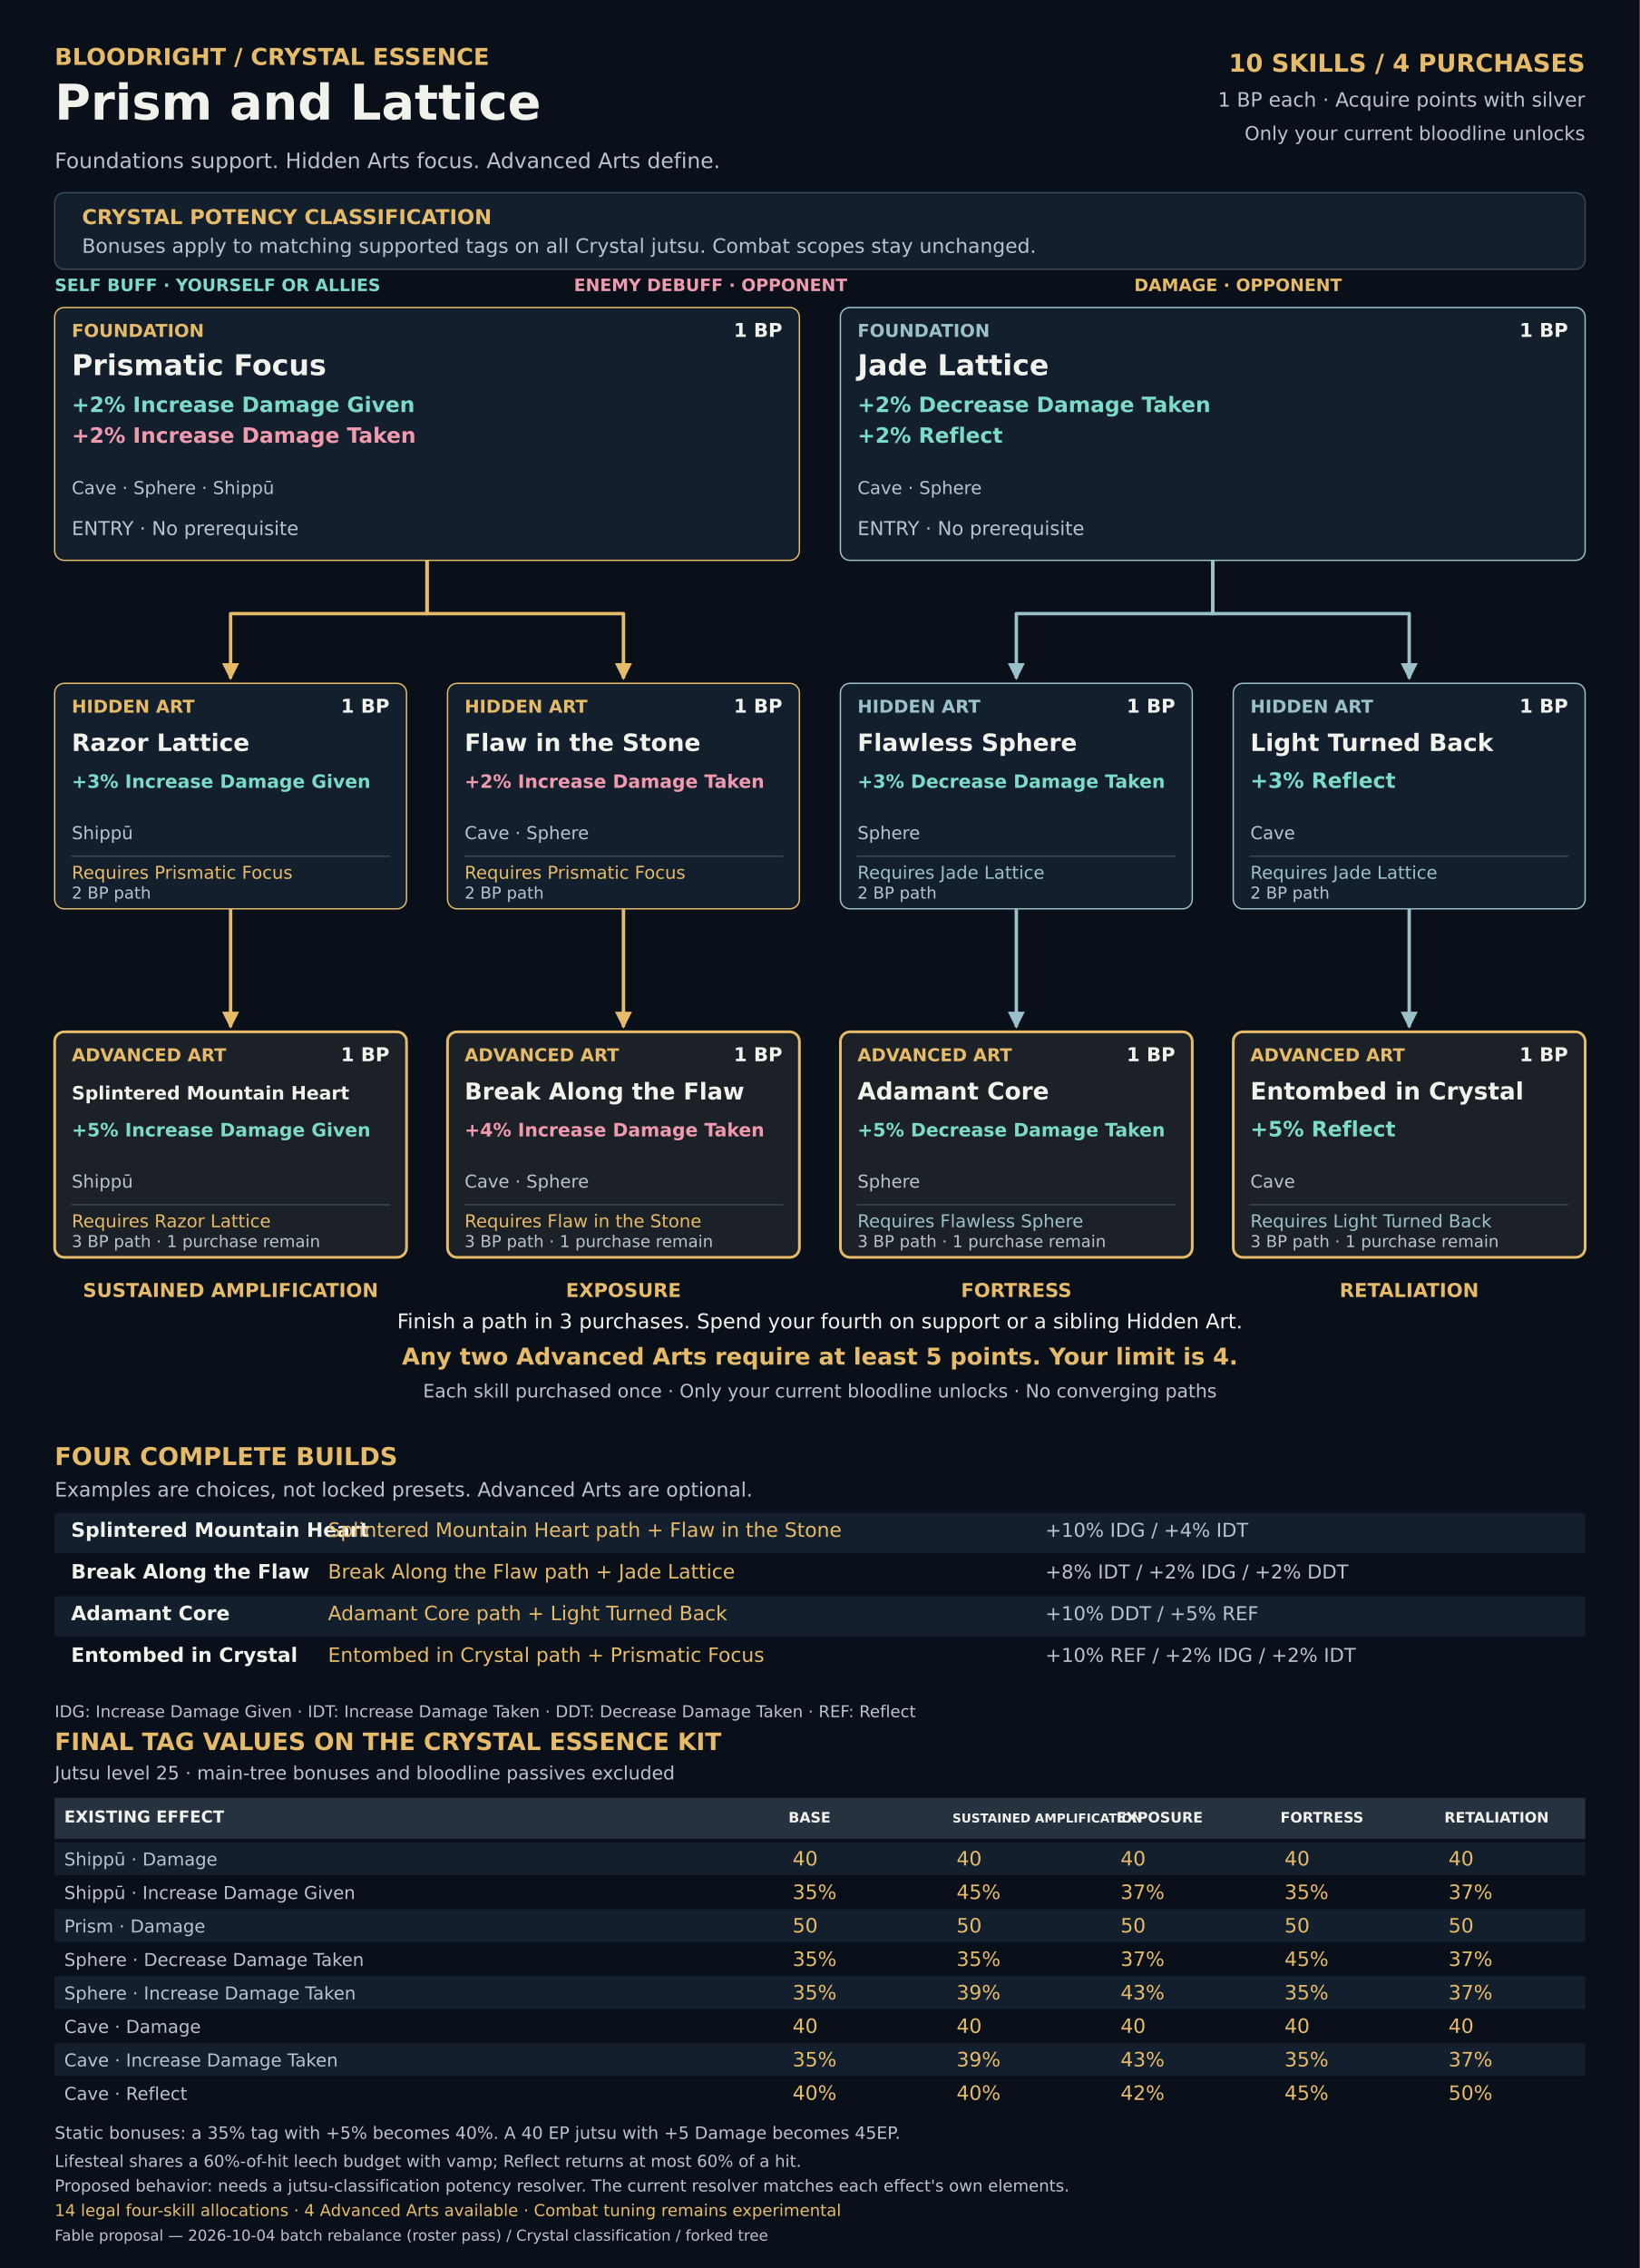
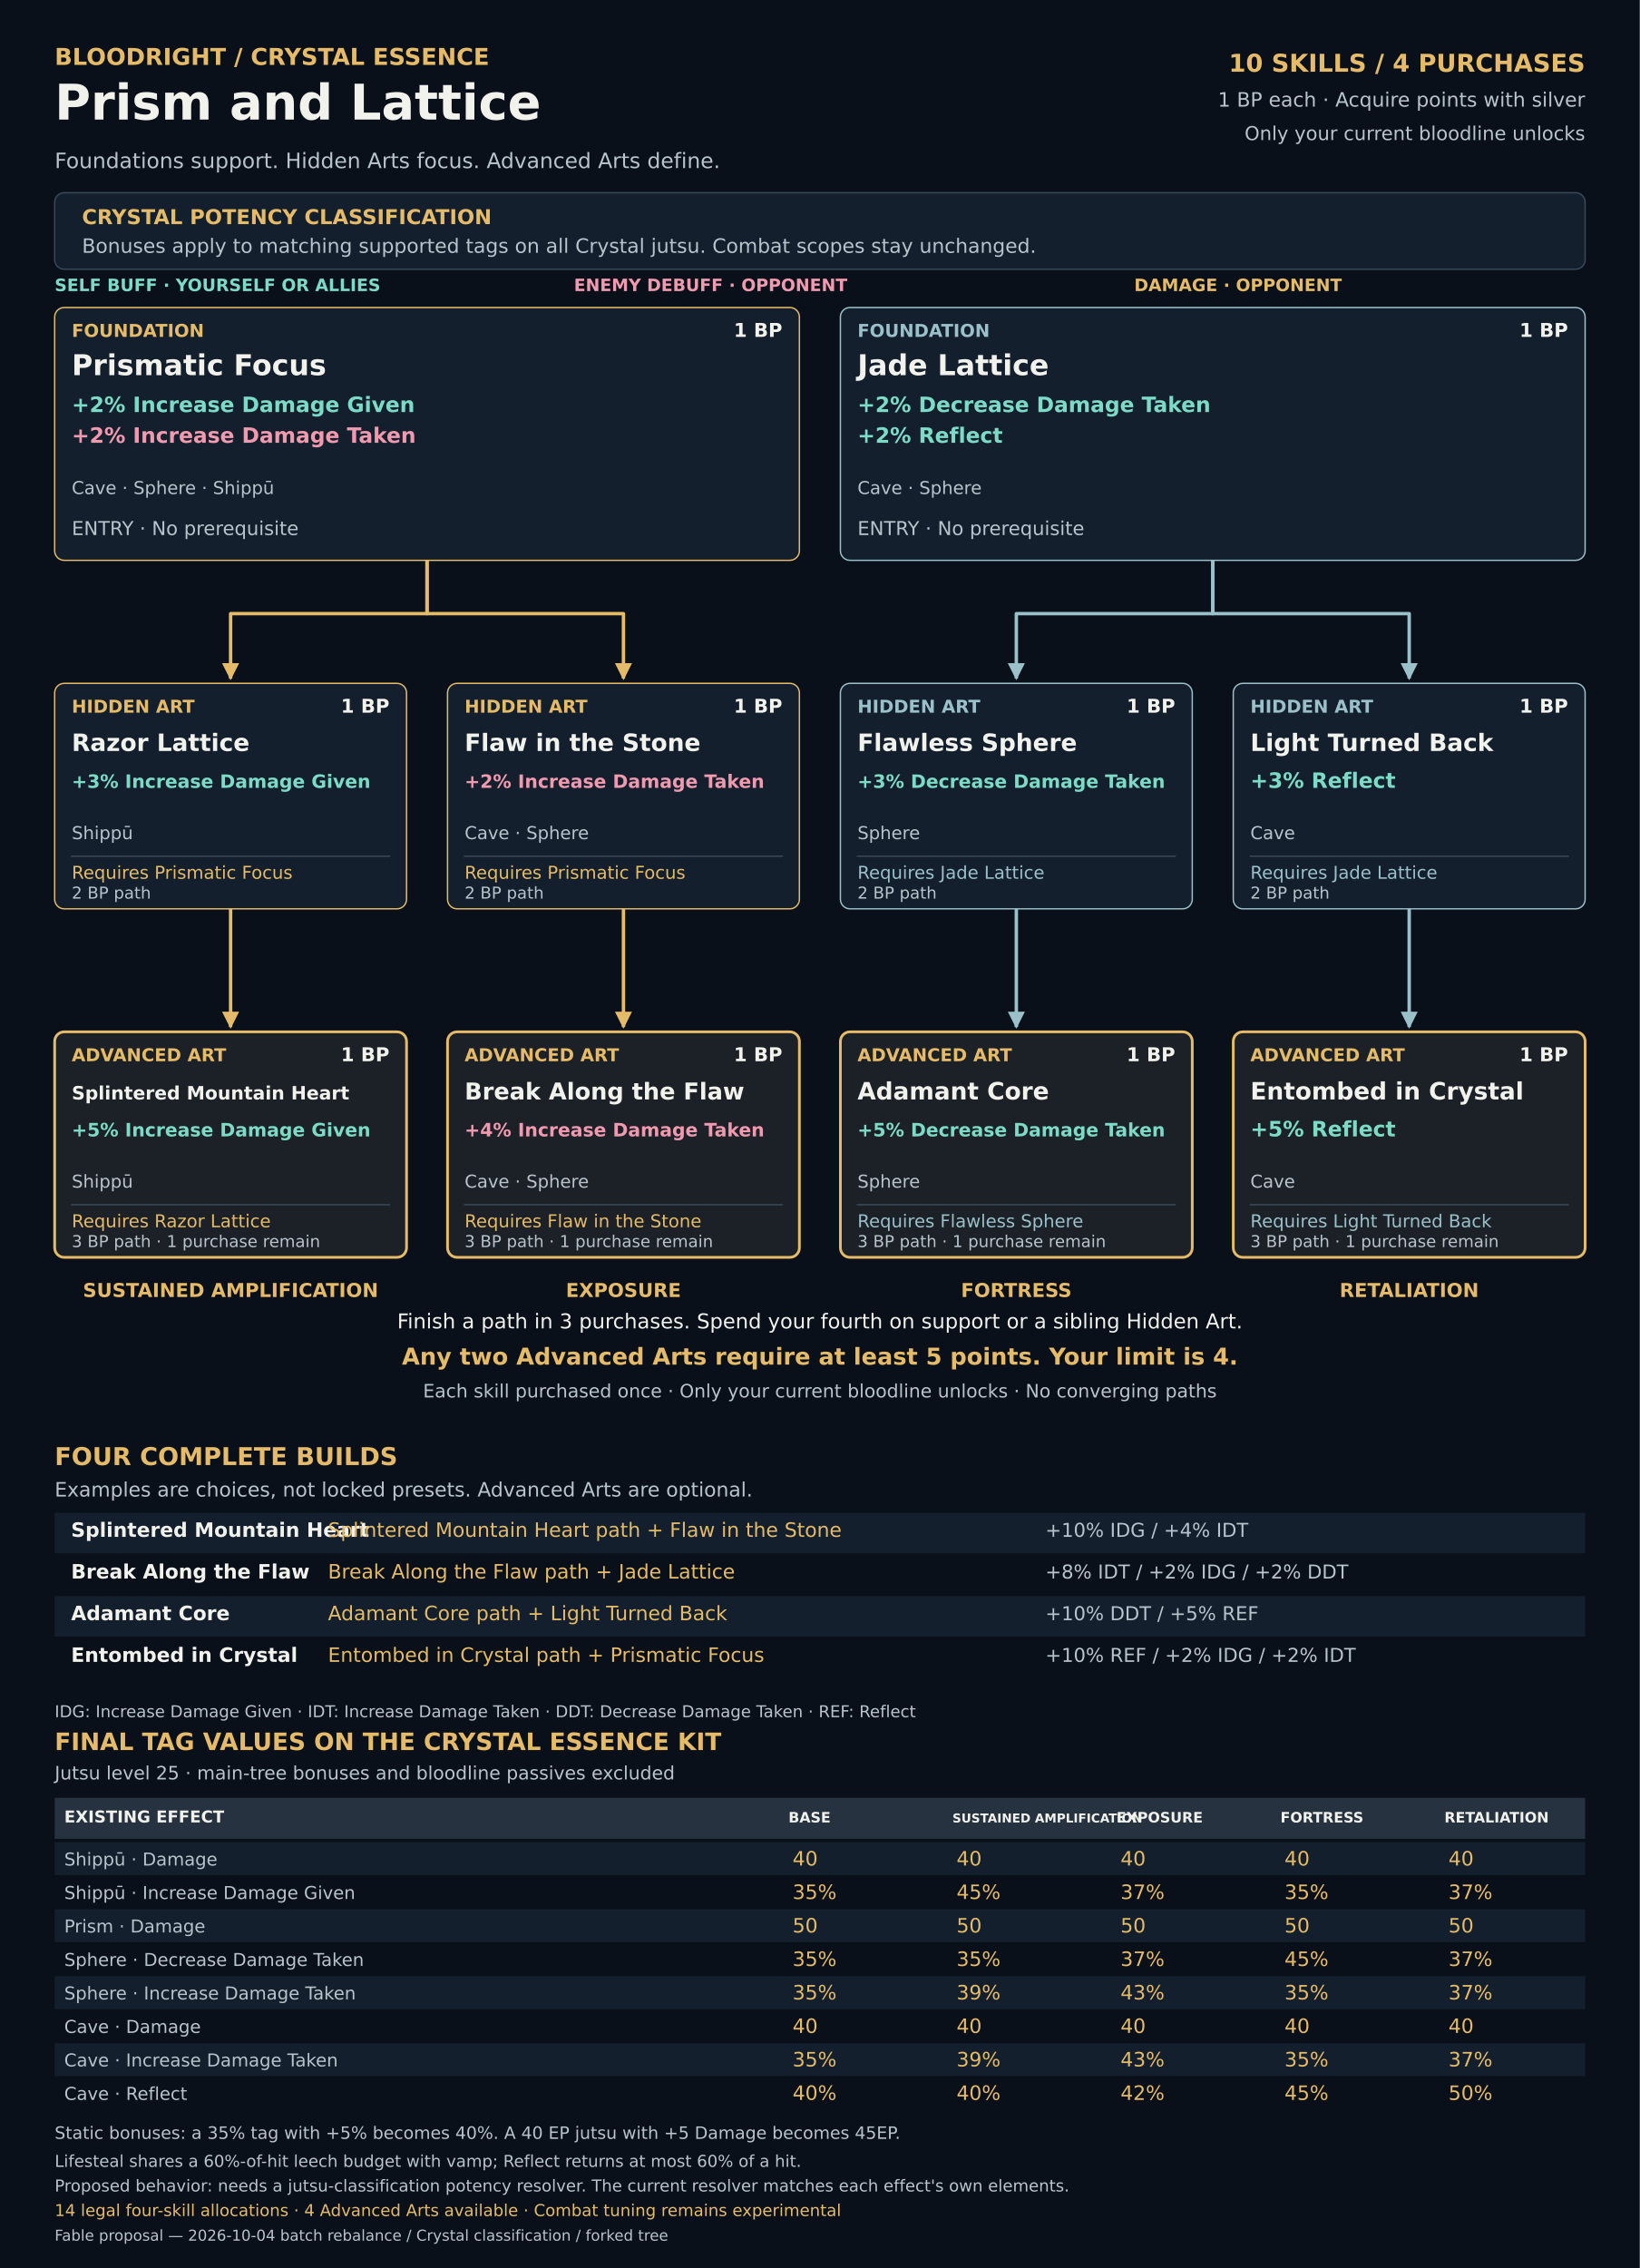
<svg xmlns="http://www.w3.org/2000/svg" width="2400" height="3319" viewBox="0 0 2400 3319" role="img" aria-labelledby="title desc">
  <defs>
    <marker id="arrow-0" viewBox="0 0 10 10" refX="9" refY="5" markerWidth="5" markerHeight="5" orient="auto">
      <path d="M0 0L10 5L0 10Z" fill="#e5bb69" />
    </marker>
    <marker id="arrow-1" viewBox="0 0 10 10" refX="9" refY="5" markerWidth="5" markerHeight="5" orient="auto">
      <path d="M0 0L10 5L0 10Z" fill="#9ac1ca" />
    </marker>
    <marker id="arrow-2" viewBox="0 0 10 10" refX="9" refY="5" markerWidth="5" markerHeight="5" orient="auto">
      <path d="M0 0L10 5L0 10Z" fill="#b8d98d" />
    </marker>
    <marker id="arrow-3" viewBox="0 0 10 10" refX="9" refY="5" markerWidth="5" markerHeight="5" orient="auto">
      <path d="M0 0L10 5L0 10Z" fill="#d9a6e0" />
    </marker>
  </defs>
  <g font-family="DejaVu Sans, sans-serif">
    <rect x="0" y="0" width="2400" height="3319" rx="0" fill="#0a101a" />
    <text x="80" y="95" font-size="34" font-weight="700" fill="#e5bb69" text-anchor="start">BLOODRIGHT / CRYSTAL ESSENCE</text>
    <text x="80" y="175" font-size="72" font-weight="700" fill="#f2f2ed" text-anchor="start">Prism and Lattice</text>
    <text x="80" y="246" font-size="31" font-weight="400" fill="#b8c4cc" text-anchor="start">Foundations support. Hidden Arts focus. Advanced Arts define.</text>
    <text x="2320" y="105" font-size="36" font-weight="700" fill="#e5bb69" text-anchor="end">10 SKILLS  /  4 PURCHASES</text>
    <text x="2320" y="156" font-size="29" font-weight="400" fill="#b8c4cc" text-anchor="end">1 BP each · Acquire points with silver</text>
    <text x="2320" y="205" font-size="28" font-weight="400" fill="#b8c4cc" text-anchor="end">Only your current bloodline unlocks</text>
    <rect x="80" y="282" width="2240" height="112" rx="14" fill="#131f2c" stroke="#394858" stroke-width="2" />
    <text x="120" y="328" font-size="30" font-weight="700" fill="#e5bb69" text-anchor="start">CRYSTAL POTENCY CLASSIFICATION</text>
    <text x="120" y="370" font-size="29" font-weight="400" fill="#b8c4cc" text-anchor="start">Bonuses apply to matching supported tags on all Crystal jutsu. Combat scopes stay unchanged.</text>
    <text x="80" y="426" font-size="25" font-weight="700" fill="#7cdbc7" text-anchor="start">SELF BUFF · YOURSELF OR ALLIES</text>
    <text x="840" y="426" font-size="25" font-weight="700" fill="#f09aaf" text-anchor="start">ENEMY DEBUFF · OPPONENT</text>
    <text x="1660" y="426" font-size="25" font-weight="700" fill="#e5bb69" text-anchor="start">DAMAGE · OPPONENT</text>
    <path id="edge-02-03" data-from="02" data-to="03" d="M337.5 1330 V1503" fill="none" stroke="#e5bb69" stroke-width="5" stroke-linejoin="round" marker-end="url(#arrow-0)" />
    <path id="edge-04-05" data-from="04" data-to="05" d="M912.5 1330 V1503" fill="none" stroke="#e5bb69" stroke-width="5" stroke-linejoin="round" marker-end="url(#arrow-0)" />
    <path id="edge-01-02" data-from="01" data-to="02" d="M625 820 V898 H337.5 V993" fill="none" stroke="#e5bb69" stroke-width="5" stroke-linejoin="round" marker-end="url(#arrow-0)" />
    <path id="edge-01-04" data-from="01" data-to="04" d="M625 820 V898 H912.5 V993" fill="none" stroke="#e5bb69" stroke-width="5" stroke-linejoin="round" marker-end="url(#arrow-0)" />
    <path id="edge-07-08" data-from="07" data-to="08" d="M1487.5 1330 V1503" fill="none" stroke="#9ac1ca" stroke-width="5" stroke-linejoin="round" marker-end="url(#arrow-1)" />
    <path id="edge-09-10" data-from="09" data-to="10" d="M2062.5 1330 V1503" fill="none" stroke="#9ac1ca" stroke-width="5" stroke-linejoin="round" marker-end="url(#arrow-1)" />
    <path id="edge-06-07" data-from="06" data-to="07" d="M1775 820 V898 H1487.5 V993" fill="none" stroke="#9ac1ca" stroke-width="5" stroke-linejoin="round" marker-end="url(#arrow-1)" />
    <path id="edge-06-09" data-from="06" data-to="09" d="M1775 820 V898 H2062.5 V993" fill="none" stroke="#9ac1ca" stroke-width="5" stroke-linejoin="round" marker-end="url(#arrow-1)" />
    <g id="node-01" data-cost="1" data-prerequisites="" data-potency-classification="Crystal">
      <rect x="80" y="450" width="1090" height="370" rx="14" fill="#131f2c" stroke="#e5bb69" stroke-width="2" />
      <text x="105.0" y="493" font-size="26" font-weight="700" fill="#e5bb69" text-anchor="start">FOUNDATION</text>
      <text x="1145.0" y="493" font-size="28" font-weight="700" fill="#f2f2ed" text-anchor="end">1 BP</text>
      <text x="105.0" y="549" font-size="42" font-weight="700" fill="#f2f2ed" text-anchor="start">Prismatic Focus</text>
      <text x="105.0" y="603" font-size="31" font-weight="700" fill="#7cdbc7" text-anchor="start">+2% Increase Damage Given</text>
      <text x="105.0" y="648" font-size="31" font-weight="700" fill="#f09aaf" text-anchor="start">+2% Increase Damage Taken</text>
      <text x="105.0" y="723" font-size="26" font-weight="400" fill="#b8c4cc" text-anchor="start">Cave · Sphere · Shippū</text>
      <text x="105.0" y="783" font-size="28" font-weight="400" fill="#b8c4cc" text-anchor="start">ENTRY · No prerequisite</text>
    </g>
    <g id="node-06" data-cost="1" data-prerequisites="" data-potency-classification="Crystal">
      <rect x="1230" y="450" width="1090" height="370" rx="14" fill="#131f2c" stroke="#9ac1ca" stroke-width="2" />
      <text x="1255.0" y="493" font-size="26" font-weight="700" fill="#9ac1ca" text-anchor="start">FOUNDATION</text>
      <text x="2295.0" y="493" font-size="28" font-weight="700" fill="#f2f2ed" text-anchor="end">1 BP</text>
      <text x="1255.0" y="549" font-size="42" font-weight="700" fill="#f2f2ed" text-anchor="start">Jade Lattice</text>
      <text x="1255.0" y="603" font-size="31" font-weight="700" fill="#7cdbc7" text-anchor="start">+2% Decrease Damage Taken</text>
      <text x="1255.0" y="648" font-size="31" font-weight="700" fill="#7cdbc7" text-anchor="start">+2% Reflect</text>
      <text x="1255.0" y="723" font-size="26" font-weight="400" fill="#b8c4cc" text-anchor="start">Cave · Sphere</text>
      <text x="1255.0" y="783" font-size="28" font-weight="400" fill="#b8c4cc" text-anchor="start">ENTRY · No prerequisite</text>
    </g>
    <g id="node-02" data-cost="1" data-prerequisites="01" data-potency-classification="Crystal">
      <rect x="80" y="1000" width="515" height="330" rx="14" fill="#131f2c" stroke="#e5bb69" stroke-width="2" />
      <text x="105.0" y="1043" font-size="26" font-weight="700" fill="#e5bb69" text-anchor="start">HIDDEN ART</text>
      <text x="570.0" y="1043" font-size="28" font-weight="700" fill="#f2f2ed" text-anchor="end">1 BP</text>
      <text x="105.0" y="1099" font-size="35" font-weight="700" fill="#f2f2ed" text-anchor="start">Razor Lattice</text>
      <text x="105.0" y="1153" font-size="27" font-weight="700" fill="#7cdbc7" text-anchor="start">+3% Increase Damage Given</text>
      <text x="105.0" y="1228" font-size="26" font-weight="400" fill="#b8c4cc" text-anchor="start">Shippū</text>
      <path d="M104 1253 L571 1253" fill="none" stroke="#394858" stroke-width="2" />
      <text x="105.0" y="1286" font-size="26" font-weight="400" fill="#e5bb69" text-anchor="start">Requires Prismatic Focus</text>
      <text x="105.0" y="1315" font-size="24" font-weight="400" fill="#b8c4cc" text-anchor="start">2 BP path</text>
    </g>
    <g id="node-04" data-cost="1" data-prerequisites="01" data-potency-classification="Crystal">
      <rect x="655" y="1000" width="515" height="330" rx="14" fill="#131f2c" stroke="#e5bb69" stroke-width="2" />
      <text x="680.0" y="1043" font-size="26" font-weight="700" fill="#e5bb69" text-anchor="start">HIDDEN ART</text>
      <text x="1145.0" y="1043" font-size="28" font-weight="700" fill="#f2f2ed" text-anchor="end">1 BP</text>
      <text x="680.0" y="1099" font-size="35" font-weight="700" fill="#f2f2ed" text-anchor="start">Flaw in the Stone</text>
      <text x="680.0" y="1153" font-size="27" font-weight="700" fill="#f09aaf" text-anchor="start">+2% Increase Damage Taken</text>
      <text x="680.0" y="1228" font-size="26" font-weight="400" fill="#b8c4cc" text-anchor="start">Cave · Sphere</text>
      <path d="M679 1253 L1146 1253" fill="none" stroke="#394858" stroke-width="2" />
      <text x="680.0" y="1286" font-size="26" font-weight="400" fill="#e5bb69" text-anchor="start">Requires Prismatic Focus</text>
      <text x="680.0" y="1315" font-size="24" font-weight="400" fill="#b8c4cc" text-anchor="start">2 BP path</text>
    </g>
    <g id="node-07" data-cost="1" data-prerequisites="06" data-potency-classification="Crystal">
      <rect x="1230" y="1000" width="515" height="330" rx="14" fill="#131f2c" stroke="#9ac1ca" stroke-width="2" />
      <text x="1255.0" y="1043" font-size="26" font-weight="700" fill="#9ac1ca" text-anchor="start">HIDDEN ART</text>
      <text x="1720.0" y="1043" font-size="28" font-weight="700" fill="#f2f2ed" text-anchor="end">1 BP</text>
      <text x="1255.0" y="1099" font-size="35" font-weight="700" fill="#f2f2ed" text-anchor="start">Flawless Sphere</text>
      <text x="1255.0" y="1153" font-size="27" font-weight="700" fill="#7cdbc7" text-anchor="start">+3% Decrease Damage Taken</text>
      <text x="1255.0" y="1228" font-size="26" font-weight="400" fill="#b8c4cc" text-anchor="start">Sphere</text>
      <path d="M1254 1253 L1721 1253" fill="none" stroke="#394858" stroke-width="2" />
      <text x="1255.0" y="1286" font-size="26" font-weight="400" fill="#9ac1ca" text-anchor="start">Requires Jade Lattice</text>
      <text x="1255.0" y="1315" font-size="24" font-weight="400" fill="#b8c4cc" text-anchor="start">2 BP path</text>
    </g>
    <g id="node-09" data-cost="1" data-prerequisites="06" data-potency-classification="Crystal">
      <rect x="1805" y="1000" width="515" height="330" rx="14" fill="#131f2c" stroke="#9ac1ca" stroke-width="2" />
      <text x="1830.0" y="1043" font-size="26" font-weight="700" fill="#9ac1ca" text-anchor="start">HIDDEN ART</text>
      <text x="2295.0" y="1043" font-size="28" font-weight="700" fill="#f2f2ed" text-anchor="end">1 BP</text>
      <text x="1830.0" y="1099" font-size="35" font-weight="700" fill="#f2f2ed" text-anchor="start">Light Turned Back</text>
      <text x="1830.0" y="1153" font-size="31" font-weight="700" fill="#7cdbc7" text-anchor="start">+3% Reflect</text>
      <text x="1830.0" y="1228" font-size="26" font-weight="400" fill="#b8c4cc" text-anchor="start">Cave</text>
      <path d="M1829 1253 L2296 1253" fill="none" stroke="#394858" stroke-width="2" />
      <text x="1830.0" y="1286" font-size="26" font-weight="400" fill="#9ac1ca" text-anchor="start">Requires Jade Lattice</text>
      <text x="1830.0" y="1315" font-size="24" font-weight="400" fill="#b8c4cc" text-anchor="start">2 BP path</text>
    </g>
    <g id="node-03" data-cost="1" data-prerequisites="02" data-potency-classification="Crystal">
      <rect x="80" y="1510" width="515" height="330" rx="14" fill="#1c2027" stroke="#e5bb69" stroke-width="4" />
      <text x="105.0" y="1553" font-size="26" font-weight="700" fill="#e5bb69" text-anchor="start">ADVANCED ART</text>
      <text x="570.0" y="1553" font-size="28" font-weight="700" fill="#f2f2ed" text-anchor="end">1 BP</text>
      <text x="105.0" y="1609" font-size="27" font-weight="700" fill="#f2f2ed" text-anchor="start">Splintered Mountain Heart</text>
      <text x="105.0" y="1663" font-size="27" font-weight="700" fill="#7cdbc7" text-anchor="start">+5% Increase Damage Given</text>
      <text x="105.0" y="1738" font-size="26" font-weight="400" fill="#b8c4cc" text-anchor="start">Shippū</text>
      <path d="M104 1763 L571 1763" fill="none" stroke="#394858" stroke-width="2" />
      <text x="105.0" y="1796" font-size="26" font-weight="400" fill="#e5bb69" text-anchor="start">Requires Razor Lattice</text>
      <text x="105.0" y="1825" font-size="24" font-weight="400" fill="#b8c4cc" text-anchor="start">3 BP path · 1 purchase remain</text>
    </g>
    <g id="node-05" data-cost="1" data-prerequisites="04" data-potency-classification="Crystal">
      <rect x="655" y="1510" width="515" height="330" rx="14" fill="#1c2027" stroke="#e5bb69" stroke-width="4" />
      <text x="680.0" y="1553" font-size="26" font-weight="700" fill="#e5bb69" text-anchor="start">ADVANCED ART</text>
      <text x="1145.0" y="1553" font-size="28" font-weight="700" fill="#f2f2ed" text-anchor="end">1 BP</text>
      <text x="680.0" y="1609" font-size="34" font-weight="700" fill="#f2f2ed" text-anchor="start">Break Along the Flaw</text>
      <text x="680.0" y="1663" font-size="27" font-weight="700" fill="#f09aaf" text-anchor="start">+4% Increase Damage Taken</text>
      <text x="680.0" y="1738" font-size="26" font-weight="400" fill="#b8c4cc" text-anchor="start">Cave · Sphere</text>
      <path d="M679 1763 L1146 1763" fill="none" stroke="#394858" stroke-width="2" />
      <text x="680.0" y="1796" font-size="26" font-weight="400" fill="#e5bb69" text-anchor="start">Requires Flaw in the Stone</text>
      <text x="680.0" y="1825" font-size="24" font-weight="400" fill="#b8c4cc" text-anchor="start">3 BP path · 1 purchase remain</text>
    </g>
    <g id="node-08" data-cost="1" data-prerequisites="07" data-potency-classification="Crystal">
      <rect x="1230" y="1510" width="515" height="330" rx="14" fill="#1c2027" stroke="#e5bb69" stroke-width="4" />
      <text x="1255.0" y="1553" font-size="26" font-weight="700" fill="#e5bb69" text-anchor="start">ADVANCED ART</text>
      <text x="1720.0" y="1553" font-size="28" font-weight="700" fill="#f2f2ed" text-anchor="end">1 BP</text>
      <text x="1255.0" y="1609" font-size="35" font-weight="700" fill="#f2f2ed" text-anchor="start">Adamant Core</text>
      <text x="1255.0" y="1663" font-size="27" font-weight="700" fill="#7cdbc7" text-anchor="start">+5% Decrease Damage Taken</text>
      <text x="1255.0" y="1738" font-size="26" font-weight="400" fill="#b8c4cc" text-anchor="start">Sphere</text>
      <path d="M1254 1763 L1721 1763" fill="none" stroke="#394858" stroke-width="2" />
      <text x="1255.0" y="1796" font-size="26" font-weight="400" fill="#9ac1ca" text-anchor="start">Requires Flawless Sphere</text>
      <text x="1255.0" y="1825" font-size="24" font-weight="400" fill="#b8c4cc" text-anchor="start">3 BP path · 1 purchase remain</text>
    </g>
    <g id="node-10" data-cost="1" data-prerequisites="09" data-potency-classification="Crystal">
      <rect x="1805" y="1510" width="515" height="330" rx="14" fill="#1c2027" stroke="#e5bb69" stroke-width="4" />
      <text x="1830.0" y="1553" font-size="26" font-weight="700" fill="#e5bb69" text-anchor="start">ADVANCED ART</text>
      <text x="2295.0" y="1553" font-size="28" font-weight="700" fill="#f2f2ed" text-anchor="end">1 BP</text>
      <text x="1830.0" y="1609" font-size="35" font-weight="700" fill="#f2f2ed" text-anchor="start">Entombed in Crystal</text>
      <text x="1830.0" y="1663" font-size="31" font-weight="700" fill="#7cdbc7" text-anchor="start">+5% Reflect</text>
      <text x="1830.0" y="1738" font-size="26" font-weight="400" fill="#b8c4cc" text-anchor="start">Cave</text>
      <path d="M1829 1763 L2296 1763" fill="none" stroke="#394858" stroke-width="2" />
      <text x="1830.0" y="1796" font-size="26" font-weight="400" fill="#9ac1ca" text-anchor="start">Requires Light Turned Back</text>
      <text x="1830.0" y="1825" font-size="24" font-weight="400" fill="#b8c4cc" text-anchor="start">3 BP path · 1 purchase remain</text>
    </g>
    <text x="337.5" y="1898" font-size="28" font-weight="700" fill="#e5bb69" text-anchor="middle">SUSTAINED AMPLIFICATION</text>
    <text x="912.5" y="1898" font-size="28" font-weight="700" fill="#e5bb69" text-anchor="middle">EXPOSURE</text>
    <text x="1487.5" y="1898" font-size="28" font-weight="700" fill="#e5bb69" text-anchor="middle">FORTRESS</text>
    <text x="2062.5" y="1898" font-size="28" font-weight="700" fill="#e5bb69" text-anchor="middle">RETALIATION</text>
    <text x="1200.0" y="1944" font-size="30" font-weight="400" fill="#f2f2ed" text-anchor="middle">Finish a path in 3 purchases. Spend your fourth on support or a sibling Hidden Art.</text>
    <text x="1200.0" y="1997" font-size="34" font-weight="700" fill="#e5bb69" text-anchor="middle">Any two Advanced Arts require at least 5 points. Your limit is 4.</text>
    <text x="1200.0" y="2045" font-size="27" font-weight="400" fill="#b8c4cc" text-anchor="middle">Each skill purchased once · Only your current bloodline unlocks · No converging paths</text>
    <text x="80" y="2144" font-size="36" font-weight="700" fill="#e5bb69" text-anchor="start">FOUR COMPLETE BUILDS</text>
    <text x="80" y="2190" font-size="29" font-weight="400" fill="#b8c4cc" text-anchor="start">Examples are choices, not locked presets. Advanced Arts are optional.</text>
    <rect x="80" y="2214" width="2240" height="59" rx="0" fill="#131f2c" />
    <text x="104" y="2249" font-size="29" font-weight="700" fill="#f2f2ed" text-anchor="start">Splintered Mountain Heart</text>
    <text x="480" y="2249" font-size="29" font-weight="400" fill="#e5bb69" text-anchor="start">Splintered Mountain Heart path + Flaw in the Stone</text>
    <text x="1530" y="2249" font-size="28" font-weight="400" fill="#b8c4cc" text-anchor="start">+10% IDG / +4% IDT</text>
    <rect x="80" y="2275" width="2240" height="59" rx="0" fill="#0a101a" />
    <text x="104" y="2310" font-size="29" font-weight="700" fill="#f2f2ed" text-anchor="start">Break Along the Flaw</text>
    <text x="480" y="2310" font-size="29" font-weight="400" fill="#e5bb69" text-anchor="start">Break Along the Flaw path + Jade Lattice</text>
    <text x="1530" y="2310" font-size="28" font-weight="400" fill="#b8c4cc" text-anchor="start">+8% IDT / +2% IDG / +2% DDT</text>
    <rect x="80" y="2336" width="2240" height="59" rx="0" fill="#131f2c" />
    <text x="104" y="2371" font-size="29" font-weight="700" fill="#f2f2ed" text-anchor="start">Adamant Core</text>
    <text x="480" y="2371" font-size="29" font-weight="400" fill="#e5bb69" text-anchor="start">Adamant Core path + Light Turned Back</text>
    <text x="1530" y="2371" font-size="28" font-weight="400" fill="#b8c4cc" text-anchor="start">+10% DDT / +5% REF</text>
    <rect x="80" y="2397" width="2240" height="59" rx="0" fill="#0a101a" />
    <text x="104" y="2432" font-size="29" font-weight="700" fill="#f2f2ed" text-anchor="start">Entombed in Crystal</text>
    <text x="480" y="2432" font-size="29" font-weight="400" fill="#e5bb69" text-anchor="start">Entombed in Crystal path + Prismatic Focus</text>
    <text x="1530" y="2432" font-size="28" font-weight="400" fill="#b8c4cc" text-anchor="start">+10% REF / +2% IDG / +2% IDT</text>
    <text x="80" y="2513" font-size="24" font-weight="400" fill="#b8c4cc" text-anchor="start">IDG: Increase Damage Given · IDT: Increase Damage Taken · DDT: Decrease Damage Taken · REF: Reflect</text>
    <text x="80" y="2561" font-size="35" font-weight="700" fill="#e5bb69" text-anchor="start">FINAL TAG VALUES ON THE CRYSTAL ESSENCE KIT</text>
    <text x="80" y="2604" font-size="27" font-weight="400" fill="#b8c4cc" text-anchor="start">Jutsu level 25 · main-tree bonuses and bloodline passives excluded</text>
    <rect x="80" y="2631" width="2240" height="60" rx="0" fill="#263240" />
    <text x="94" y="2667" font-size="24" font-weight="700" fill="#f2f2ed" text-anchor="start">EXISTING EFFECT</text>
    <text x="1154.0" y="2667" font-size="21" font-weight="700" fill="#f2f2ed" text-anchor="start">BASE</text>
    <text x="1394.0" y="2667" font-size="18" font-weight="700" fill="#f2f2ed" text-anchor="start">SUSTAINED AMPLIFICATION</text>
    <text x="1634.0" y="2667" font-size="21" font-weight="700" fill="#f2f2ed" text-anchor="start">EXPOSURE</text>
    <text x="1874.0" y="2667" font-size="21" font-weight="700" fill="#f2f2ed" text-anchor="start">FORTRESS</text>
    <text x="2114.0" y="2667" font-size="21" font-weight="700" fill="#f2f2ed" text-anchor="start">RETALIATION</text>
    <rect x="80" y="2696" width="2240" height="48" rx="0" fill="#131f2c" />
    <text x="94" y="2730" font-size="26" font-weight="400" fill="#b8c4cc" text-anchor="start">Shippū · Damage</text>
    <text x="1160.0" y="2730" font-size="29" font-weight="400" fill="#e5bb69" text-anchor="start">40</text>
    <text x="1400.0" y="2730" font-size="29" font-weight="400" fill="#e5bb69" text-anchor="start">40</text>
    <text x="1640.0" y="2730" font-size="29" font-weight="400" fill="#e5bb69" text-anchor="start">40</text>
    <text x="1880.0" y="2730" font-size="29" font-weight="400" fill="#e5bb69" text-anchor="start">40</text>
    <text x="2120.0" y="2730" font-size="29" font-weight="400" fill="#e5bb69" text-anchor="start">40</text>
    <text x="94" y="2779" font-size="26" font-weight="400" fill="#b8c4cc" text-anchor="start">Shippū · Increase Damage Given</text>
    <text x="1160.0" y="2779" font-size="29" font-weight="400" fill="#e5bb69" text-anchor="start">35%</text>
    <text x="1400.0" y="2779" font-size="29" font-weight="400" fill="#e5bb69" text-anchor="start">45%</text>
    <text x="1640.0" y="2779" font-size="29" font-weight="400" fill="#e5bb69" text-anchor="start">37%</text>
    <text x="1880.0" y="2779" font-size="29" font-weight="400" fill="#e5bb69" text-anchor="start">35%</text>
    <text x="2120.0" y="2779" font-size="29" font-weight="400" fill="#e5bb69" text-anchor="start">37%</text>
    <rect x="80" y="2794" width="2240" height="48" rx="0" fill="#131f2c" />
    <text x="94" y="2828" font-size="26" font-weight="400" fill="#b8c4cc" text-anchor="start">Prism · Damage</text>
    <text x="1160.0" y="2828" font-size="29" font-weight="400" fill="#e5bb69" text-anchor="start">50</text>
    <text x="1400.0" y="2828" font-size="29" font-weight="400" fill="#e5bb69" text-anchor="start">50</text>
    <text x="1640.0" y="2828" font-size="29" font-weight="400" fill="#e5bb69" text-anchor="start">50</text>
    <text x="1880.0" y="2828" font-size="29" font-weight="400" fill="#e5bb69" text-anchor="start">50</text>
    <text x="2120.0" y="2828" font-size="29" font-weight="400" fill="#e5bb69" text-anchor="start">50</text>
    <text x="94" y="2877" font-size="26" font-weight="400" fill="#b8c4cc" text-anchor="start">Sphere · Decrease Damage Taken</text>
    <text x="1160.0" y="2877" font-size="29" font-weight="400" fill="#e5bb69" text-anchor="start">35%</text>
    <text x="1400.0" y="2877" font-size="29" font-weight="400" fill="#e5bb69" text-anchor="start">35%</text>
    <text x="1640.0" y="2877" font-size="29" font-weight="400" fill="#e5bb69" text-anchor="start">37%</text>
    <text x="1880.0" y="2877" font-size="29" font-weight="400" fill="#e5bb69" text-anchor="start">45%</text>
    <text x="2120.0" y="2877" font-size="29" font-weight="400" fill="#e5bb69" text-anchor="start">37%</text>
    <rect x="80" y="2892" width="2240" height="48" rx="0" fill="#131f2c" />
    <text x="94" y="2926" font-size="26" font-weight="400" fill="#b8c4cc" text-anchor="start">Sphere · Increase Damage Taken</text>
    <text x="1160.0" y="2926" font-size="29" font-weight="400" fill="#e5bb69" text-anchor="start">35%</text>
    <text x="1400.0" y="2926" font-size="29" font-weight="400" fill="#e5bb69" text-anchor="start">39%</text>
    <text x="1640.0" y="2926" font-size="29" font-weight="400" fill="#e5bb69" text-anchor="start">43%</text>
    <text x="1880.0" y="2926" font-size="29" font-weight="400" fill="#e5bb69" text-anchor="start">35%</text>
    <text x="2120.0" y="2926" font-size="29" font-weight="400" fill="#e5bb69" text-anchor="start">37%</text>
    <text x="94" y="2975" font-size="26" font-weight="400" fill="#b8c4cc" text-anchor="start">Cave · Damage</text>
    <text x="1160.0" y="2975" font-size="29" font-weight="400" fill="#e5bb69" text-anchor="start">40</text>
    <text x="1400.0" y="2975" font-size="29" font-weight="400" fill="#e5bb69" text-anchor="start">40</text>
    <text x="1640.0" y="2975" font-size="29" font-weight="400" fill="#e5bb69" text-anchor="start">40</text>
    <text x="1880.0" y="2975" font-size="29" font-weight="400" fill="#e5bb69" text-anchor="start">40</text>
    <text x="2120.0" y="2975" font-size="29" font-weight="400" fill="#e5bb69" text-anchor="start">40</text>
    <rect x="80" y="2990" width="2240" height="48" rx="0" fill="#131f2c" />
    <text x="94" y="3024" font-size="26" font-weight="400" fill="#b8c4cc" text-anchor="start">Cave · Increase Damage Taken</text>
    <text x="1160.0" y="3024" font-size="29" font-weight="400" fill="#e5bb69" text-anchor="start">35%</text>
    <text x="1400.0" y="3024" font-size="29" font-weight="400" fill="#e5bb69" text-anchor="start">39%</text>
    <text x="1640.0" y="3024" font-size="29" font-weight="400" fill="#e5bb69" text-anchor="start">43%</text>
    <text x="1880.0" y="3024" font-size="29" font-weight="400" fill="#e5bb69" text-anchor="start">35%</text>
    <text x="2120.0" y="3024" font-size="29" font-weight="400" fill="#e5bb69" text-anchor="start">37%</text>
    <text x="94" y="3073" font-size="26" font-weight="400" fill="#b8c4cc" text-anchor="start">Cave · Reflect</text>
    <text x="1160.0" y="3073" font-size="29" font-weight="400" fill="#e5bb69" text-anchor="start">40%</text>
    <text x="1400.0" y="3073" font-size="29" font-weight="400" fill="#e5bb69" text-anchor="start">40%</text>
    <text x="1640.0" y="3073" font-size="29" font-weight="400" fill="#e5bb69" text-anchor="start">42%</text>
    <text x="1880.0" y="3073" font-size="29" font-weight="400" fill="#e5bb69" text-anchor="start">45%</text>
    <text x="2120.0" y="3073" font-size="29" font-weight="400" fill="#e5bb69" text-anchor="start">50%</text>
    <text x="80" y="3130" font-size="25" font-weight="400" fill="#b8c4cc" text-anchor="start">Static bonuses: a 35% tag with +5% becomes 40%. A 40 EP jutsu with +5 Damage becomes 45EP.</text>
    <text x="80" y="3171" font-size="24" font-weight="400" fill="#b8c4cc" text-anchor="start">Lifesteal shares a 60%-of-hit leech budget with vamp; Reflect returns at most 60% of a hit.</text>
    <text x="80" y="3207" font-size="24" font-weight="400" fill="#b8c4cc" text-anchor="start">Proposed behavior: needs a jutsu-classification potency resolver. The current resolver matches each effect's own elements.</text>
    <text x="80" y="3243" font-size="24" font-weight="400" fill="#e5bb69" text-anchor="start">14 legal four-skill allocations · 4 Advanced Arts available · Combat tuning remains experimental</text>
-     <text x="80" y="3279" font-size="22" font-weight="400" fill="#b8c4cc" text-anchor="start">Fable proposal — 2026-10-04 batch rebalance (roster pass) / Crystal classification / forked tree</text>
+     <text x="80" y="3279" font-size="22" font-weight="400" fill="#b8c4cc" text-anchor="start">Fable proposal — 2026-10-04 batch rebalance / Crystal classification / forked tree</text>
  </g>
</svg>
